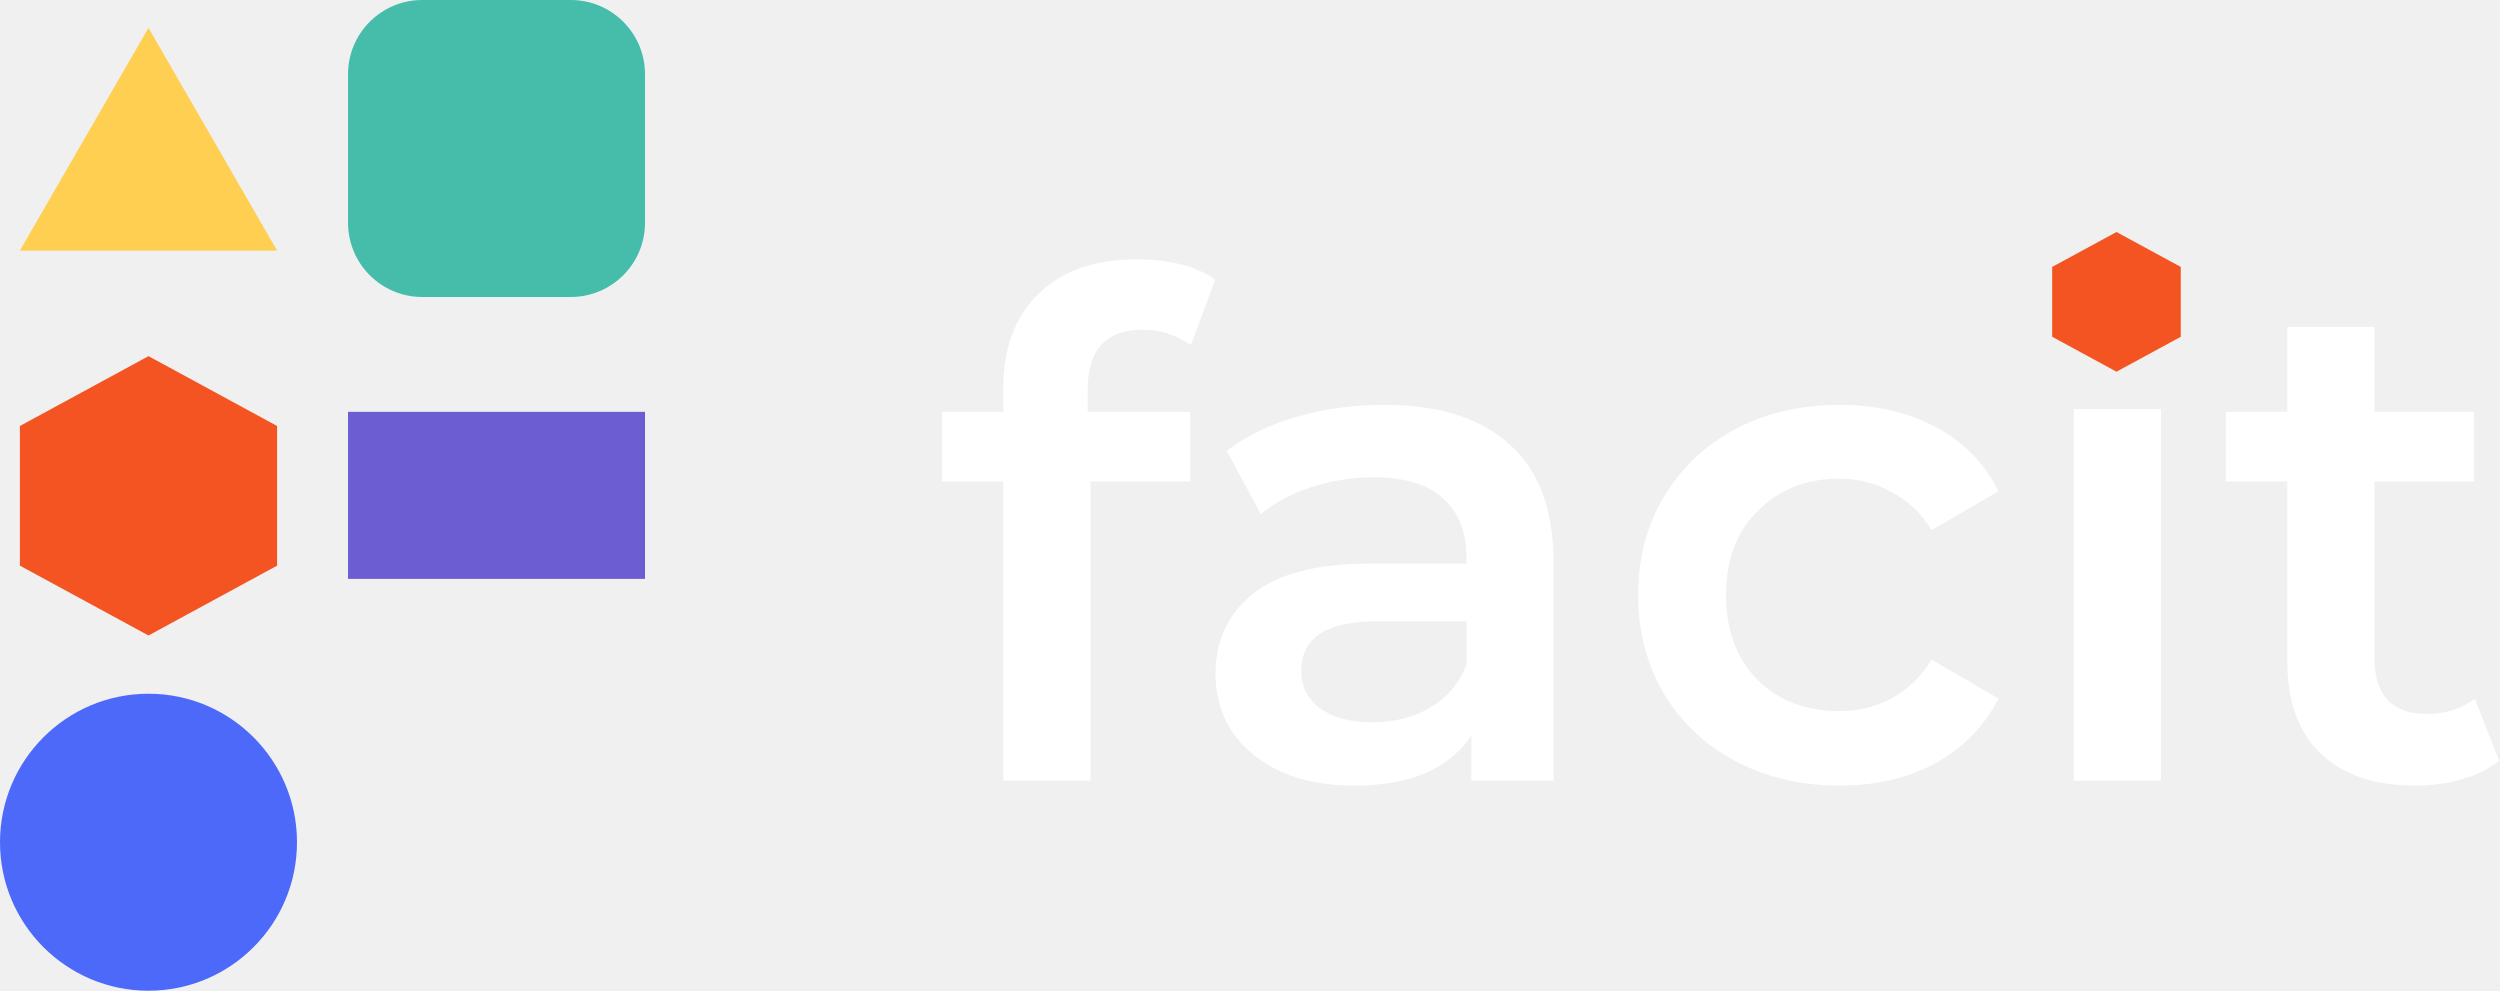
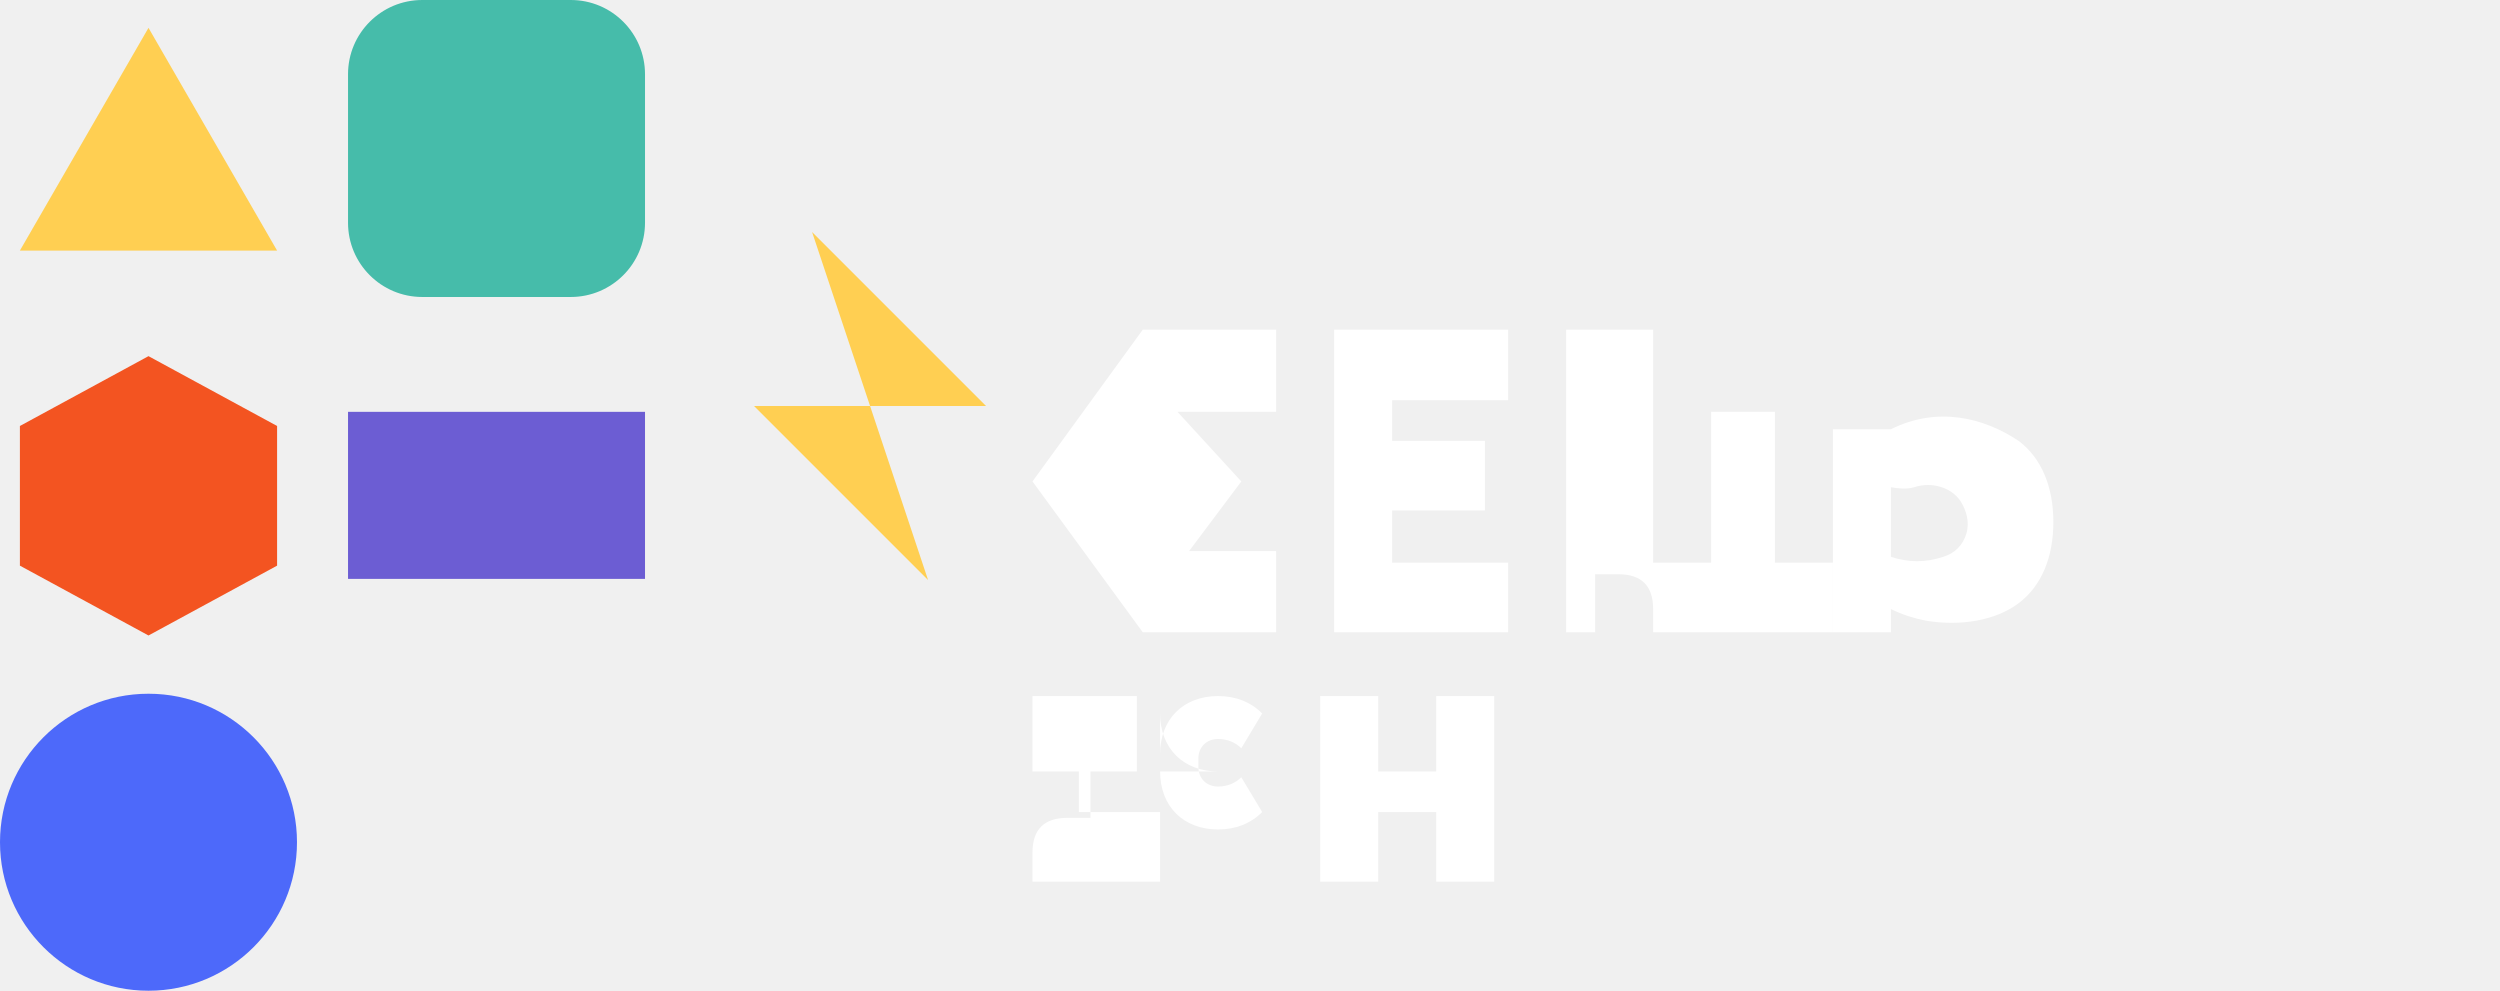
<svg xmlns="http://www.w3.org/2000/svg" width="2155" height="854" viewBox="0 0 2155 854" fill="none">
-   <path d="M985.058 284.2C953.411 284.2 937.587 301.4 937.587 335.8V355H1025.92V415H939.991V673H864.879V415H812V355H864.879V334.6C864.879 300.2 874.894 273.2 894.924 253.6C914.953 233.6 943.195 223.6 979.65 223.6C1008.49 223.6 1031.13 229.4 1047.55 241L1026.52 297.4C1013.7 288.6 999.88 284.2 985.058 284.2Z" fill="white" />
-   <path d="M1193.19 349C1240.46 349 1276.52 360.4 1301.35 383.2C1326.59 405.6 1339.21 439.6 1339.21 485.2V673H1268.3V634C1259.09 648 1245.87 658.8 1228.65 666.4C1211.82 673.6 1191.39 677.2 1167.35 677.2C1143.32 677.2 1122.29 673.2 1104.26 665.2C1086.23 656.8 1072.21 645.4 1062.2 631C1052.58 616.2 1047.78 599.6 1047.78 581.2C1047.78 552.4 1058.39 529.4 1079.62 512.2C1101.26 494.6 1135.11 485.8 1181.18 485.8H1264.1V481C1264.1 458.6 1257.29 441.4 1243.67 429.4C1230.45 417.4 1210.62 411.4 1184.18 411.4C1166.15 411.4 1148.33 414.2 1130.7 419.8C1113.47 425.4 1098.85 433.2 1086.83 443.2L1057.39 388.6C1074.22 375.8 1094.45 366 1118.08 359.2C1141.72 352.4 1166.75 349 1193.19 349ZM1182.98 622.6C1201.81 622.6 1218.43 618.4 1232.85 610C1247.67 601.2 1258.09 588.8 1264.1 572.8V535.6H1186.58C1143.32 535.6 1121.69 549.8 1121.69 578.2C1121.69 591.8 1127.09 602.6 1137.91 610.6C1148.73 618.6 1163.75 622.6 1182.98 622.6Z" fill="white" />
-   <path d="M1585.76 677.2C1552.51 677.2 1522.67 670.2 1496.23 656.2C1469.79 642.2 1449.16 622.8 1434.34 598C1419.51 572.8 1412.1 544.4 1412.1 512.8C1412.1 481.2 1419.51 453 1434.34 428.2C1449.16 403.4 1469.59 384 1495.63 370C1522.07 356 1552.11 349 1585.76 349C1617.41 349 1645.05 355.4 1668.68 368.2C1692.72 381 1710.75 399.4 1722.76 423.4L1665.08 457C1655.87 442.2 1644.25 431.2 1630.23 424C1616.61 416.4 1601.58 412.6 1585.16 412.6C1557.12 412.6 1533.88 421.8 1515.46 440.2C1497.03 458.2 1487.81 482.4 1487.81 512.8C1487.81 543.2 1496.83 567.6 1514.86 586C1533.28 604 1556.72 613 1585.16 613C1601.58 613 1616.61 609.4 1630.23 602.2C1644.25 594.6 1655.87 583.4 1665.08 568.6L1722.76 602.2C1710.35 626.2 1692.12 644.8 1668.08 658C1644.45 670.8 1617.01 677.2 1585.76 677.2Z" fill="white" />
-   <path d="M1787.69 352.6H1862.81V673H1787.69V352.6ZM1825.55 299.8C1811.93 299.8 1800.51 295.6 1791.3 287.2C1782.09 278.4 1777.48 267.6 1777.48 254.8C1777.48 242 1782.09 231.4 1791.3 223C1800.51 214.2 1811.93 209.8 1825.55 209.8C1839.17 209.8 1850.59 214 1859.8 222.4C1869.02 230.4 1873.62 240.6 1873.62 253C1873.62 266.2 1869.02 277.4 1859.8 286.6C1850.99 295.4 1839.57 299.8 1825.55 299.8Z" fill="white" />
-   <path d="M2154.28 655.6C2145.47 662.8 2134.65 668.2 2121.83 671.8C2109.41 675.4 2096.19 677.2 2082.17 677.2C2046.92 677.2 2019.68 668 2000.45 649.6C1981.22 631.2 1971.61 604.4 1971.61 569.2V415H1918.73V355H1971.61V281.8H2046.72V355H2132.65V415H2046.72V567.4C2046.72 583 2050.52 595 2058.13 603.4C2065.75 611.4 2076.76 615.4 2091.18 615.4C2108.01 615.4 2122.03 611 2133.25 602.2L2154.28 655.6Z" fill="white" />
-   <path d="M1824.4 200L1879.83 230.098V290.295L1824.4 320.393L1768.97 290.295V230.098L1824.4 200Z" fill="#F35421" />
+   <path d="M985.058 284.2H1100V355H1015L1070 415L1025 475H1100V545H985.058L890 415L985.058 284.2Z" fill="white" />
+   <path d="M1150 284.2H1300V345H1200V380H1280V440H1200V485H1300V545H1150V284.2Z" fill="white" />
+   <path d="M1350 284.2H1425V485H1475V355H1530V485H1580V545H1425V525C1425 505 1415 495 1395 495H1375V545H1350V284.2Z" fill="white" />
+   <path d="M1630 370C1670 350 1710 360 1740 380C1760 395 1770 420 1770 450C1770 480 1760 505 1740 520C1720 535 1690 540 1660 535C1650 533 1640 530 1630 525V545H1580V370H1630ZM1630 420V480C1645 485 1660 485 1675 480C1685 477 1692 470 1695 460C1698 450 1695 440 1690 432C1682 420 1665 415 1650 420C1643 422 1636 421 1630 420Z" fill="white" />
+   <path d="M890 600H980V665H930V700H1000V760H890V735C890 715 900 705 920 705H940V665H890V600Z" fill="white" />
+   <path d="M1050 665C1020 665 1000 645 1000 615V650C1000 620 1020 600 1050 600C1065 600 1078 605 1088 615L1070 645C1065 640 1058 637 1050 637C1040 637 1033 644 1033 654V661C1033 671 1040 678 1050 678C1058 678 1065 675 1070 670L1088 700C1078 710 1065 715 1050 715C1020 715 1000 695 1000 665Z" fill="white" />
+   <path d="M1138 600H1188V665H1238V600H1288V760H1238V700H1188V760H1138V600Z" fill="white" />
  <rect x="300" width="256" height="256" rx="64" fill="#46BCAA" />
  <circle cx="128" cy="726" r="128" fill="#4D69FA" />
  <rect x="300" y="355" width="256" height="144" fill="#6C5DD3" />
  <path d="M128 24L238.851 216H17.149L128 24Z" fill="#FFCF52" />
  <path d="M128 307L238.851 367.197V487.59L128 547.787L17.149 487.59V367.197L128 307Z" fill="#F35421" />
+   <path d="M700 200L850 350L750 350L800 500L650 350L750 350L700 200Z" fill="#FFCF52" />
</svg>
